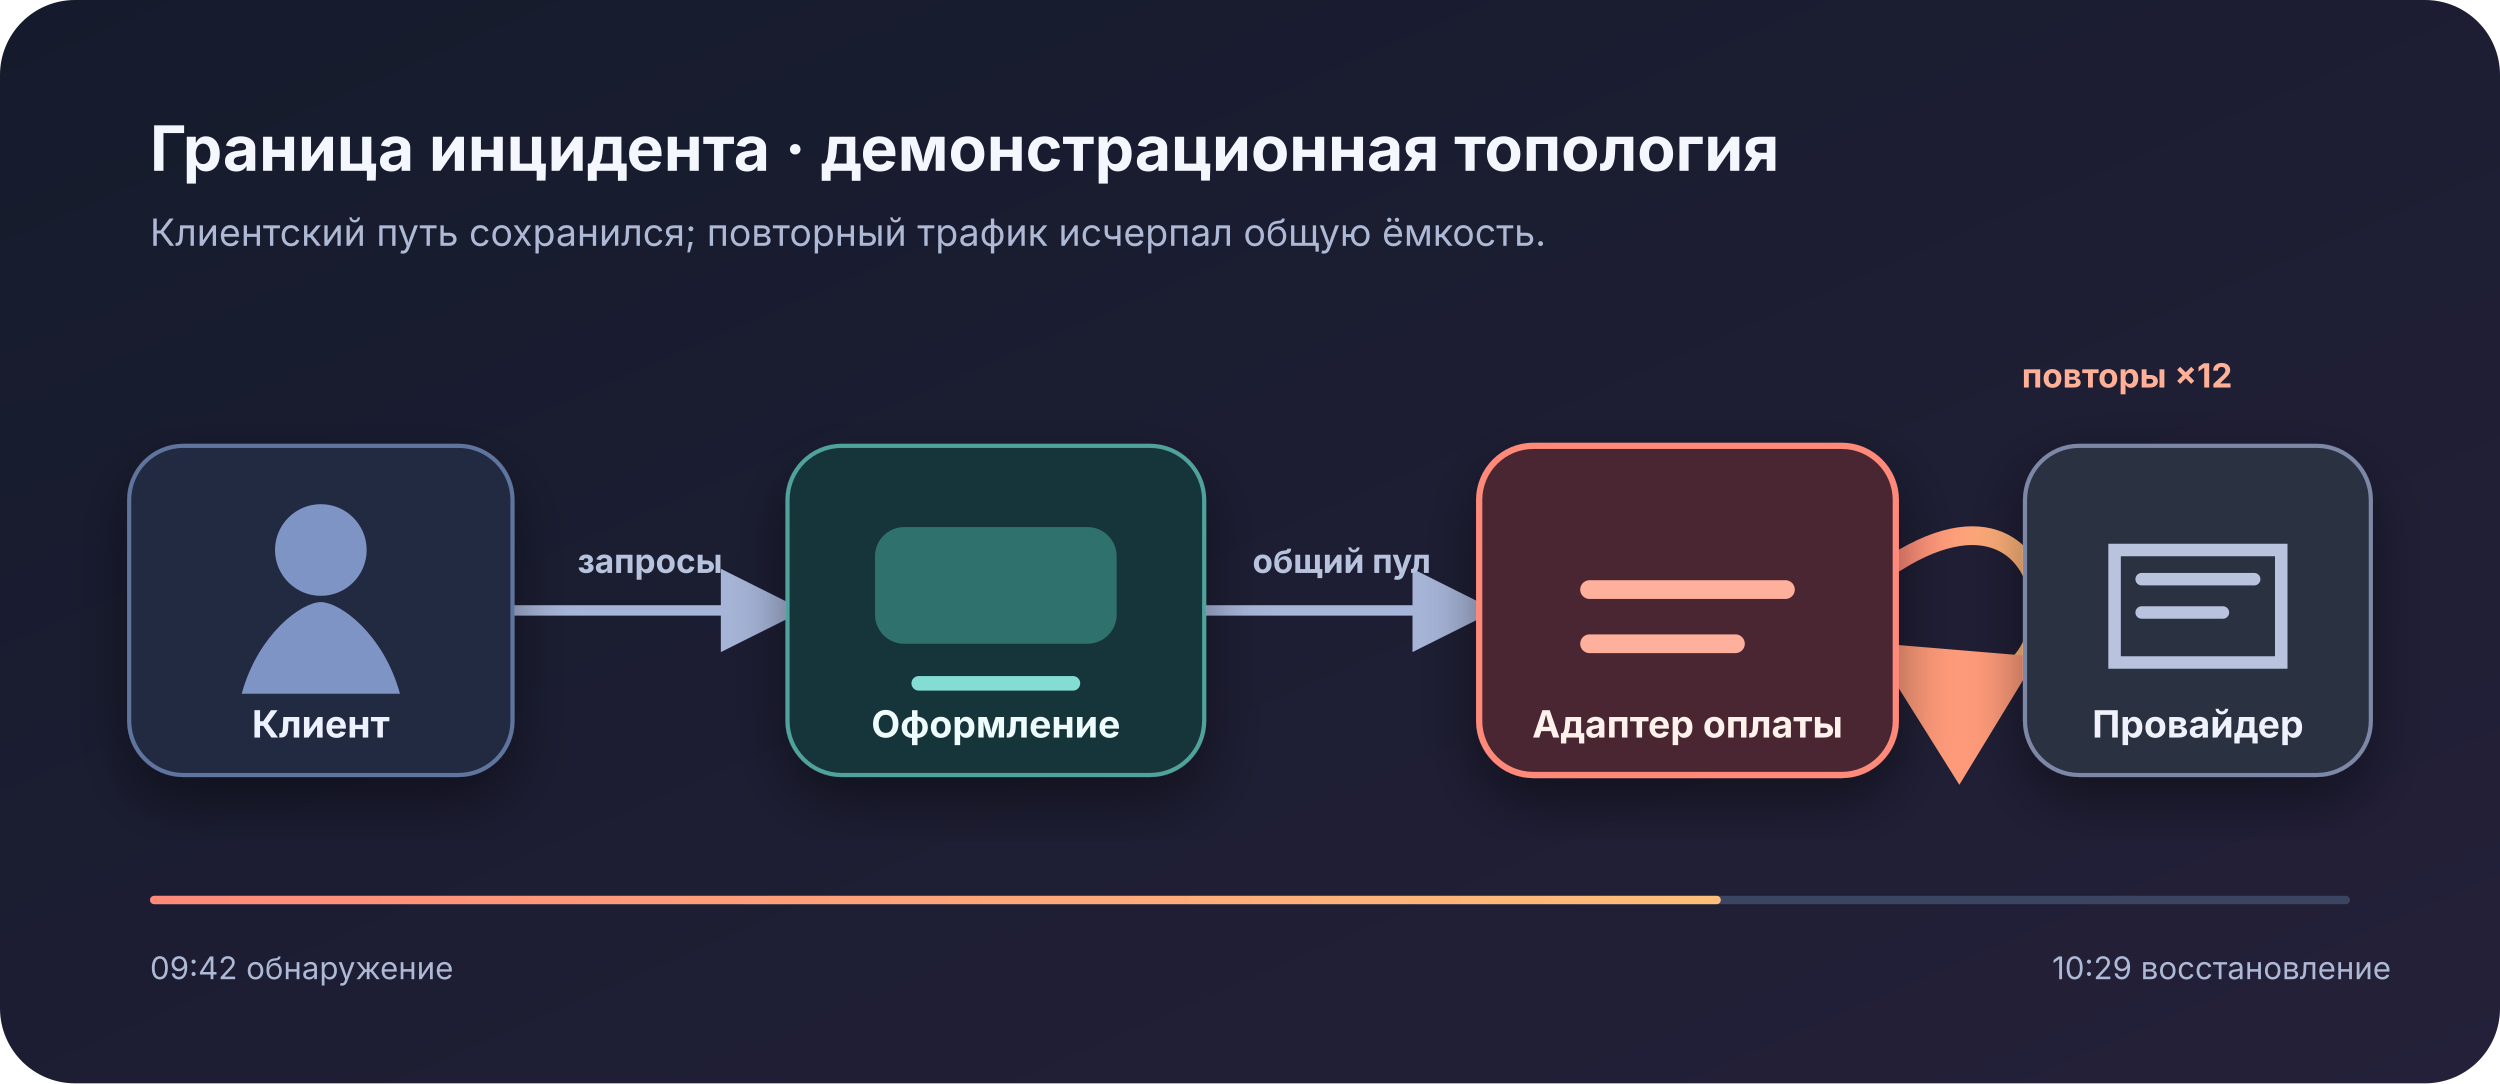
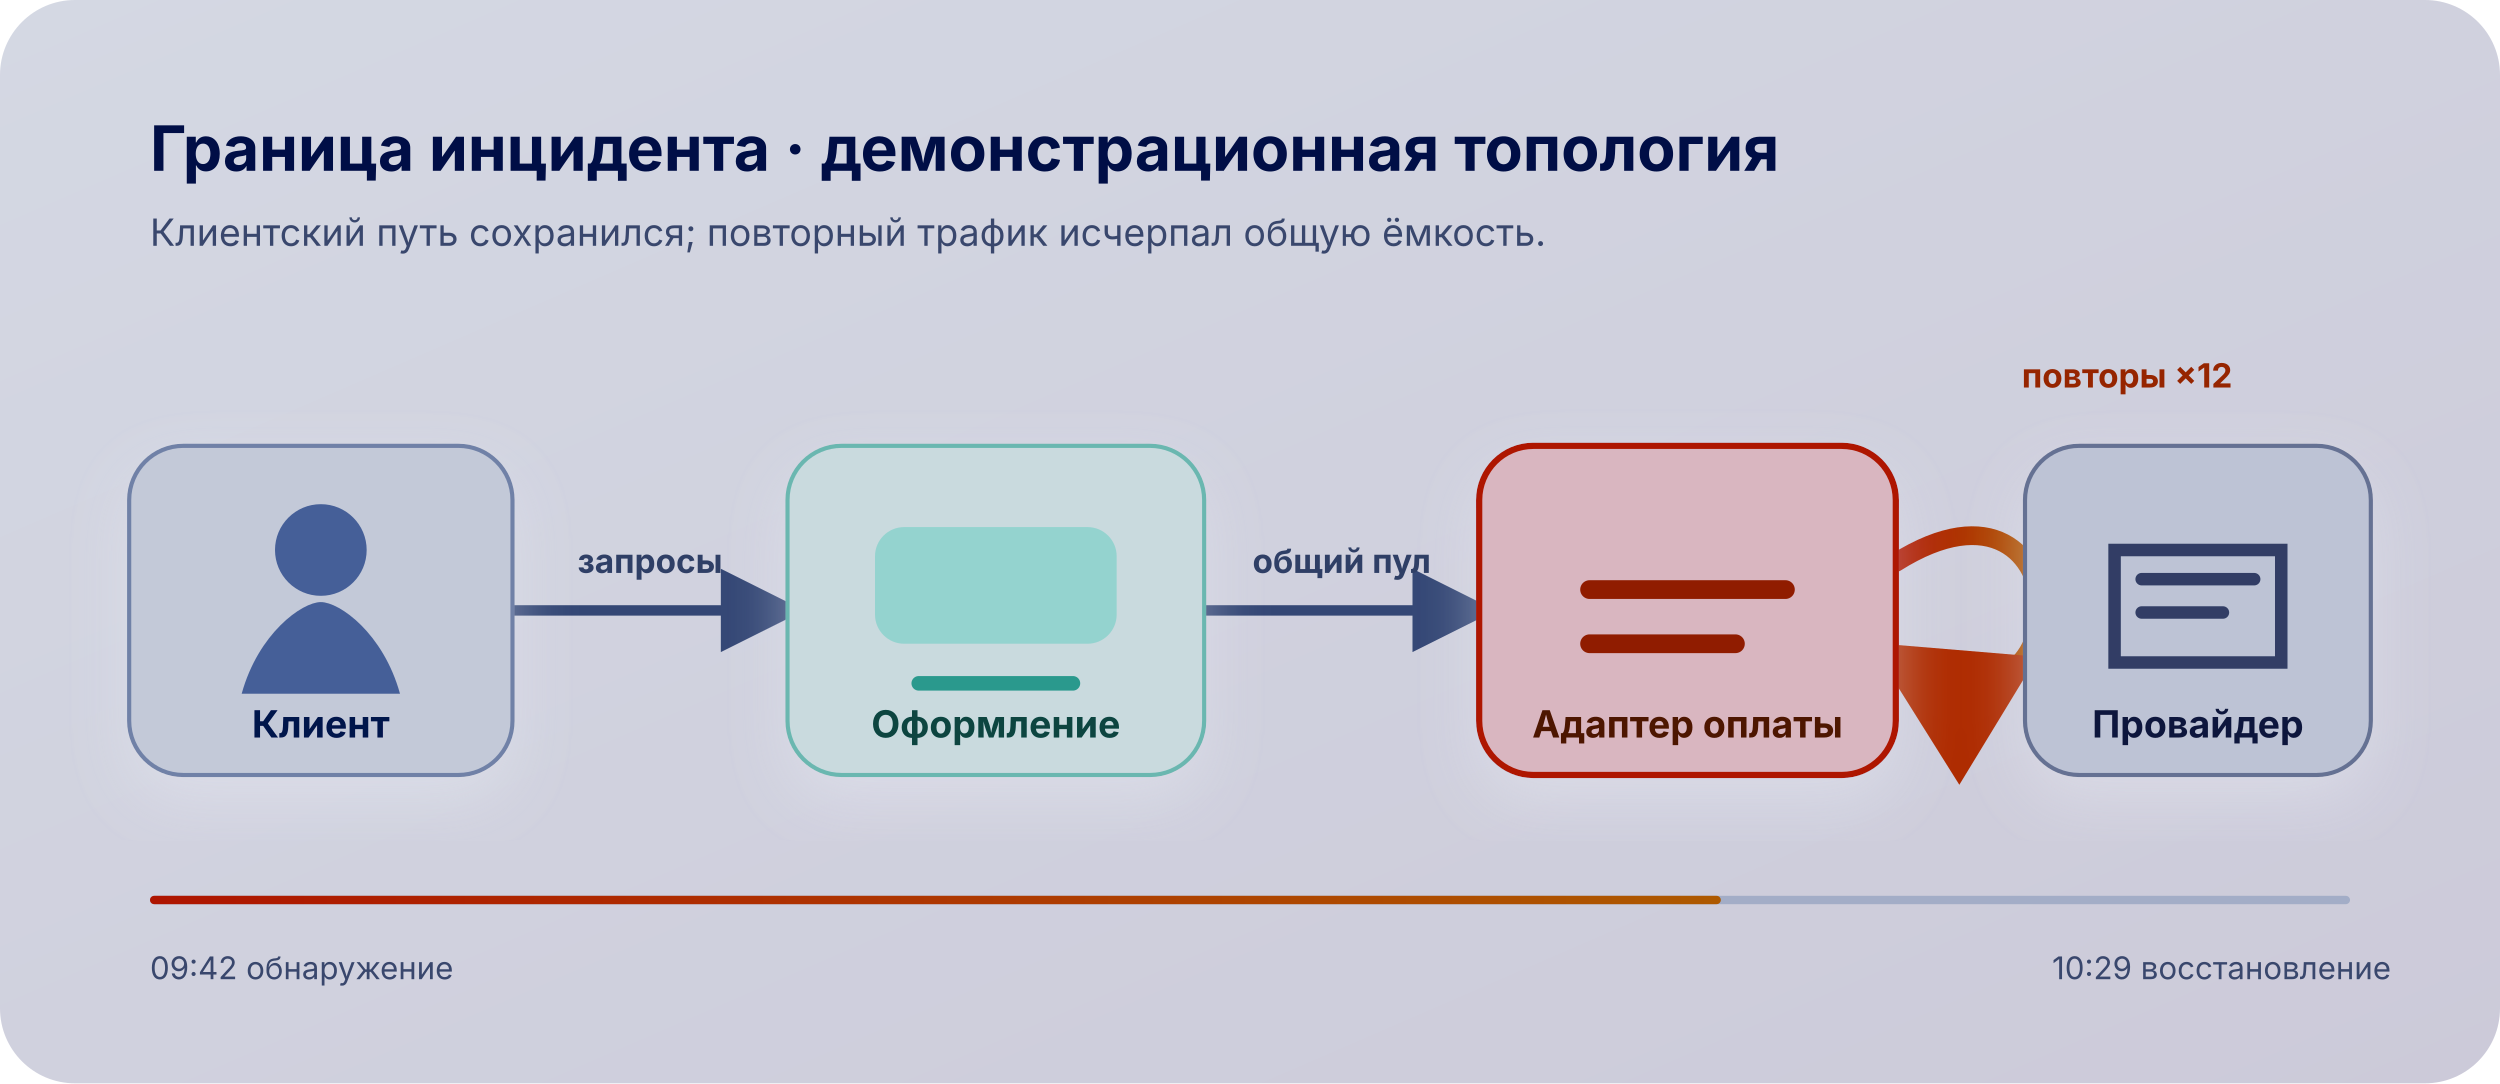
<svg xmlns="http://www.w3.org/2000/svg" width="1200" height="520" viewBox="0 0 1200 520" role="img" aria-labelledby="title desc">
  <defs>
    <linearGradient id="background" x1="0" y1="0" x2="1" y2="1">
-       <stop offset="0" stop-color="#151b2c" />
-       <stop offset="1" stop-color="#242039" />
+       <stop offset="0" stop-color="#d4d8e3" />
+       <stop offset="1" stop-color="#cccad9" />
    </linearGradient>
    <linearGradient id="alert" x1="0" y1="0" x2="1" y2="0">
-       <stop offset="0" stop-color="#ff8a7a" />
-       <stop offset="1" stop-color="#ffbe7a" />
+       <stop offset="0" stop-color="#ae1500" />
+       <stop offset="1" stop-color="#ae5900" />
    </linearGradient>
    <filter id="shadow" x="-20%" y="-20%" width="140%" height="140%">
-       <feDropShadow dx="0" dy="12" stdDeviation="14" flood-color="#070912" flood-opacity=".42" />
+       <feDropShadow dx="0" dy="12" stdDeviation="14" flood-color="#e8eaf2" flood-opacity=".42" />
    </filter>
    <marker id="arrow" viewBox="0 0 10 10" refX="8" refY="5" markerWidth="8" markerHeight="8" orient="auto-start-reverse">
-       <path d="M 0 0 L 10 5 L 0 10 z" fill="#a7b5d8" />
+       <path d="M 0 0 L 10 5 L 0 10 z" fill="#344775" />
    </marker>
    <marker id="alert-arrow" viewBox="0 0 10 10" refX="8" refY="5" markerWidth="8" markerHeight="8" orient="auto-start-reverse">
-       <path d="M 0 0 L 10 5 L 0 10 z" fill="#ff9b7a" />
+       <path d="M 0 0 L 10 5 L 0 10 z" fill="#ae2b00" />
    </marker>
  </defs>
  <rect width="1200" height="520" rx="36" fill="url(#background)" />
-   <text x="72" y="82" fill="#f5f7ff" font-family="Inter, system-ui, sans-serif" font-size="30" font-weight="700">Граница инцидента · демонстрационная топология</text>
-   <text x="72" y="118" fill="#aeb9d5" font-family="Inter, system-ui, sans-serif" font-size="18">Клиентский путь сохранился; повторный трафик исчерпал общую ёмкость.</text>
-   <g fill="none" stroke="#a7b5d8" stroke-width="5" marker-end="url(#arrow)">
+   <text x="72" y="82" fill="#000e46" font-family="Inter, system-ui, sans-serif" font-size="30" font-weight="700">Граница инцидента · демонстрационная топология</text>
+   <text x="72" y="118" fill="#39476d" font-family="Inter, system-ui, sans-serif" font-size="18">Клиентский путь сохранился; повторный трафик исчерпал общую ёмкость.</text>
+   <g fill="none" stroke="#344775" stroke-width="5" marker-end="url(#arrow)">
    <path d="M246 293 H378" />
    <path d="M578 293 H710" />
  </g>
  <path d="M910 270 C1002 212 1002 372 910 316" fill="none" stroke="url(#alert)" stroke-width="9" stroke-linecap="round" marker-end="url(#alert-arrow)" />
  <g filter="url(#shadow)" font-family="Inter, system-ui, sans-serif">
    <g>
-       <rect x="62" y="214" width="184" height="158" rx="26" fill="#202a43" stroke="#61749d" stroke-width="2" />
-       <circle cx="154" cy="264" r="22" fill="#7e94c4" />
-       <path d="M116 333c8-29 29-44 38-44s30 15 38 44" fill="#7e94c4" />
-       <text x="154" y="354" text-anchor="middle" fill="#eef2ff" font-size="18" font-weight="650">Клиент</text>
+       <rect x="62" y="214" width="184" height="158" rx="26" fill="#c3c9d8" stroke="#7081a7" stroke-width="2" />
+       <circle cx="154" cy="264" r="22" fill="#455f98" />
+       <path d="M116 333c8-29 29-44 38-44s30 15 38 44" fill="#455f98" />
+       <text x="154" y="354" text-anchor="middle" fill="#00124c" font-size="18" font-weight="650">Клиент</text>
    </g>
    <g>
-       <rect x="378" y="214" width="200" height="158" rx="26" fill="#19343b" stroke="#4fa39b" stroke-width="2" />
-       <rect x="420" y="253" width="116" height="56" rx="14" fill="#2f716d" />
-       <path d="M441 328h74" stroke="#83ddd3" stroke-width="7" stroke-linecap="round" />
-       <text x="478" y="354" text-anchor="middle" fill="#eefdfc" font-size="18" font-weight="650">Оформление</text>
+       <rect x="378" y="214" width="200" height="158" rx="26" fill="#c9dade" stroke="#6ab7b0" stroke-width="2" />
+       <rect x="420" y="253" width="116" height="56" rx="14" fill="#94d3cf" />
+       <path d="M441 328h74" stroke="#2a998d" stroke-width="7" stroke-linecap="round" />
+       <text x="478" y="354" text-anchor="middle" fill="#084541" font-size="18" font-weight="650">Оформление</text>
    </g>
    <g>
-       <rect x="710" y="214" width="200" height="158" rx="26" fill="#4a2731" stroke="#ff8a7a" stroke-width="3" />
-       <path d="M763 283h94M763 309h70" stroke="#ffb09d" stroke-width="9" stroke-linecap="round" />
-       <text x="810" y="354" text-anchor="middle" fill="#fff2ed" font-size="18" font-weight="650">Адаптер оплаты</text>
+       <rect x="710" y="214" width="200" height="158" rx="26" fill="#d9b6c0" stroke="#ae1500" stroke-width="3" />
+       <path d="M763 283h94M763 309h70" stroke="#901c00" stroke-width="9" stroke-linecap="round" />
+       <text x="810" y="354" text-anchor="middle" fill="#4d1500" font-size="18" font-weight="650">Адаптер оплаты</text>
    </g>
    <g>
-       <rect x="972" y="214" width="166" height="158" rx="26" fill="#2a3043" stroke="#7d88a6" stroke-width="2" />
-       <path d="M1015 264h80v54h-80zM1028 278h54M1028 294h39" fill="none" stroke="#b9c3de" stroke-width="6" stroke-linecap="round" />
-       <text x="1055" y="354" text-anchor="middle" fill="#f0f2fb" font-size="18" font-weight="650">Провайдер</text>
+       <rect x="972" y="214" width="166" height="158" rx="26" fill="#bdc3d5" stroke="#657193" stroke-width="2" />
+       <path d="M1015 264h80v54h-80zM1028 278h54M1028 294h39" fill="none" stroke="#303e65" stroke-width="6" stroke-linecap="round" />
+       <text x="1055" y="354" text-anchor="middle" fill="#10183d" font-size="18" font-weight="650">Провайдер</text>
    </g>
  </g>
  <g font-family="Inter, system-ui, sans-serif" font-size="16" font-weight="650">
-     <text x="312" y="275" text-anchor="middle" fill="#b8c3de">запросы</text>
-     <text x="644" y="275" text-anchor="middle" fill="#b8c3de">общий пул</text>
-     <text x="1021" y="186" text-anchor="middle" fill="#ffb096">повторы ×12</text>
+     <text x="312" y="275" text-anchor="middle" fill="#2f3f66">запросы</text>
+     <text x="644" y="275" text-anchor="middle" fill="#2f3f66">общий пул</text>
+     <text x="1021" y="186" text-anchor="middle" fill="#962500">повторы ×12</text>
  </g>
-   <rect x="72" y="430" width="1056" height="4" rx="2" fill="#3b4561" />
+   <rect x="72" y="430" width="1056" height="4" rx="2" fill="#a3adc7" />
  <rect x="72" y="430" width="754" height="4" rx="2" fill="url(#alert)" />
-   <text x="72" y="470" fill="#aeb9d5" font-family="Inter, system-ui, sans-serif" font-size="15">09:42 обнаружение</text>
-   <text x="985" y="470" fill="#aeb9d5" font-family="Inter, system-ui, sans-serif" font-size="15">10:29 восстановление</text>
+   <text x="72" y="470" fill="#39476d" font-family="Inter, system-ui, sans-serif" font-size="15">09:42 обнаружение</text>
+   <text x="985" y="470" fill="#39476d" font-family="Inter, system-ui, sans-serif" font-size="15">10:29 восстановление</text>
</svg>
